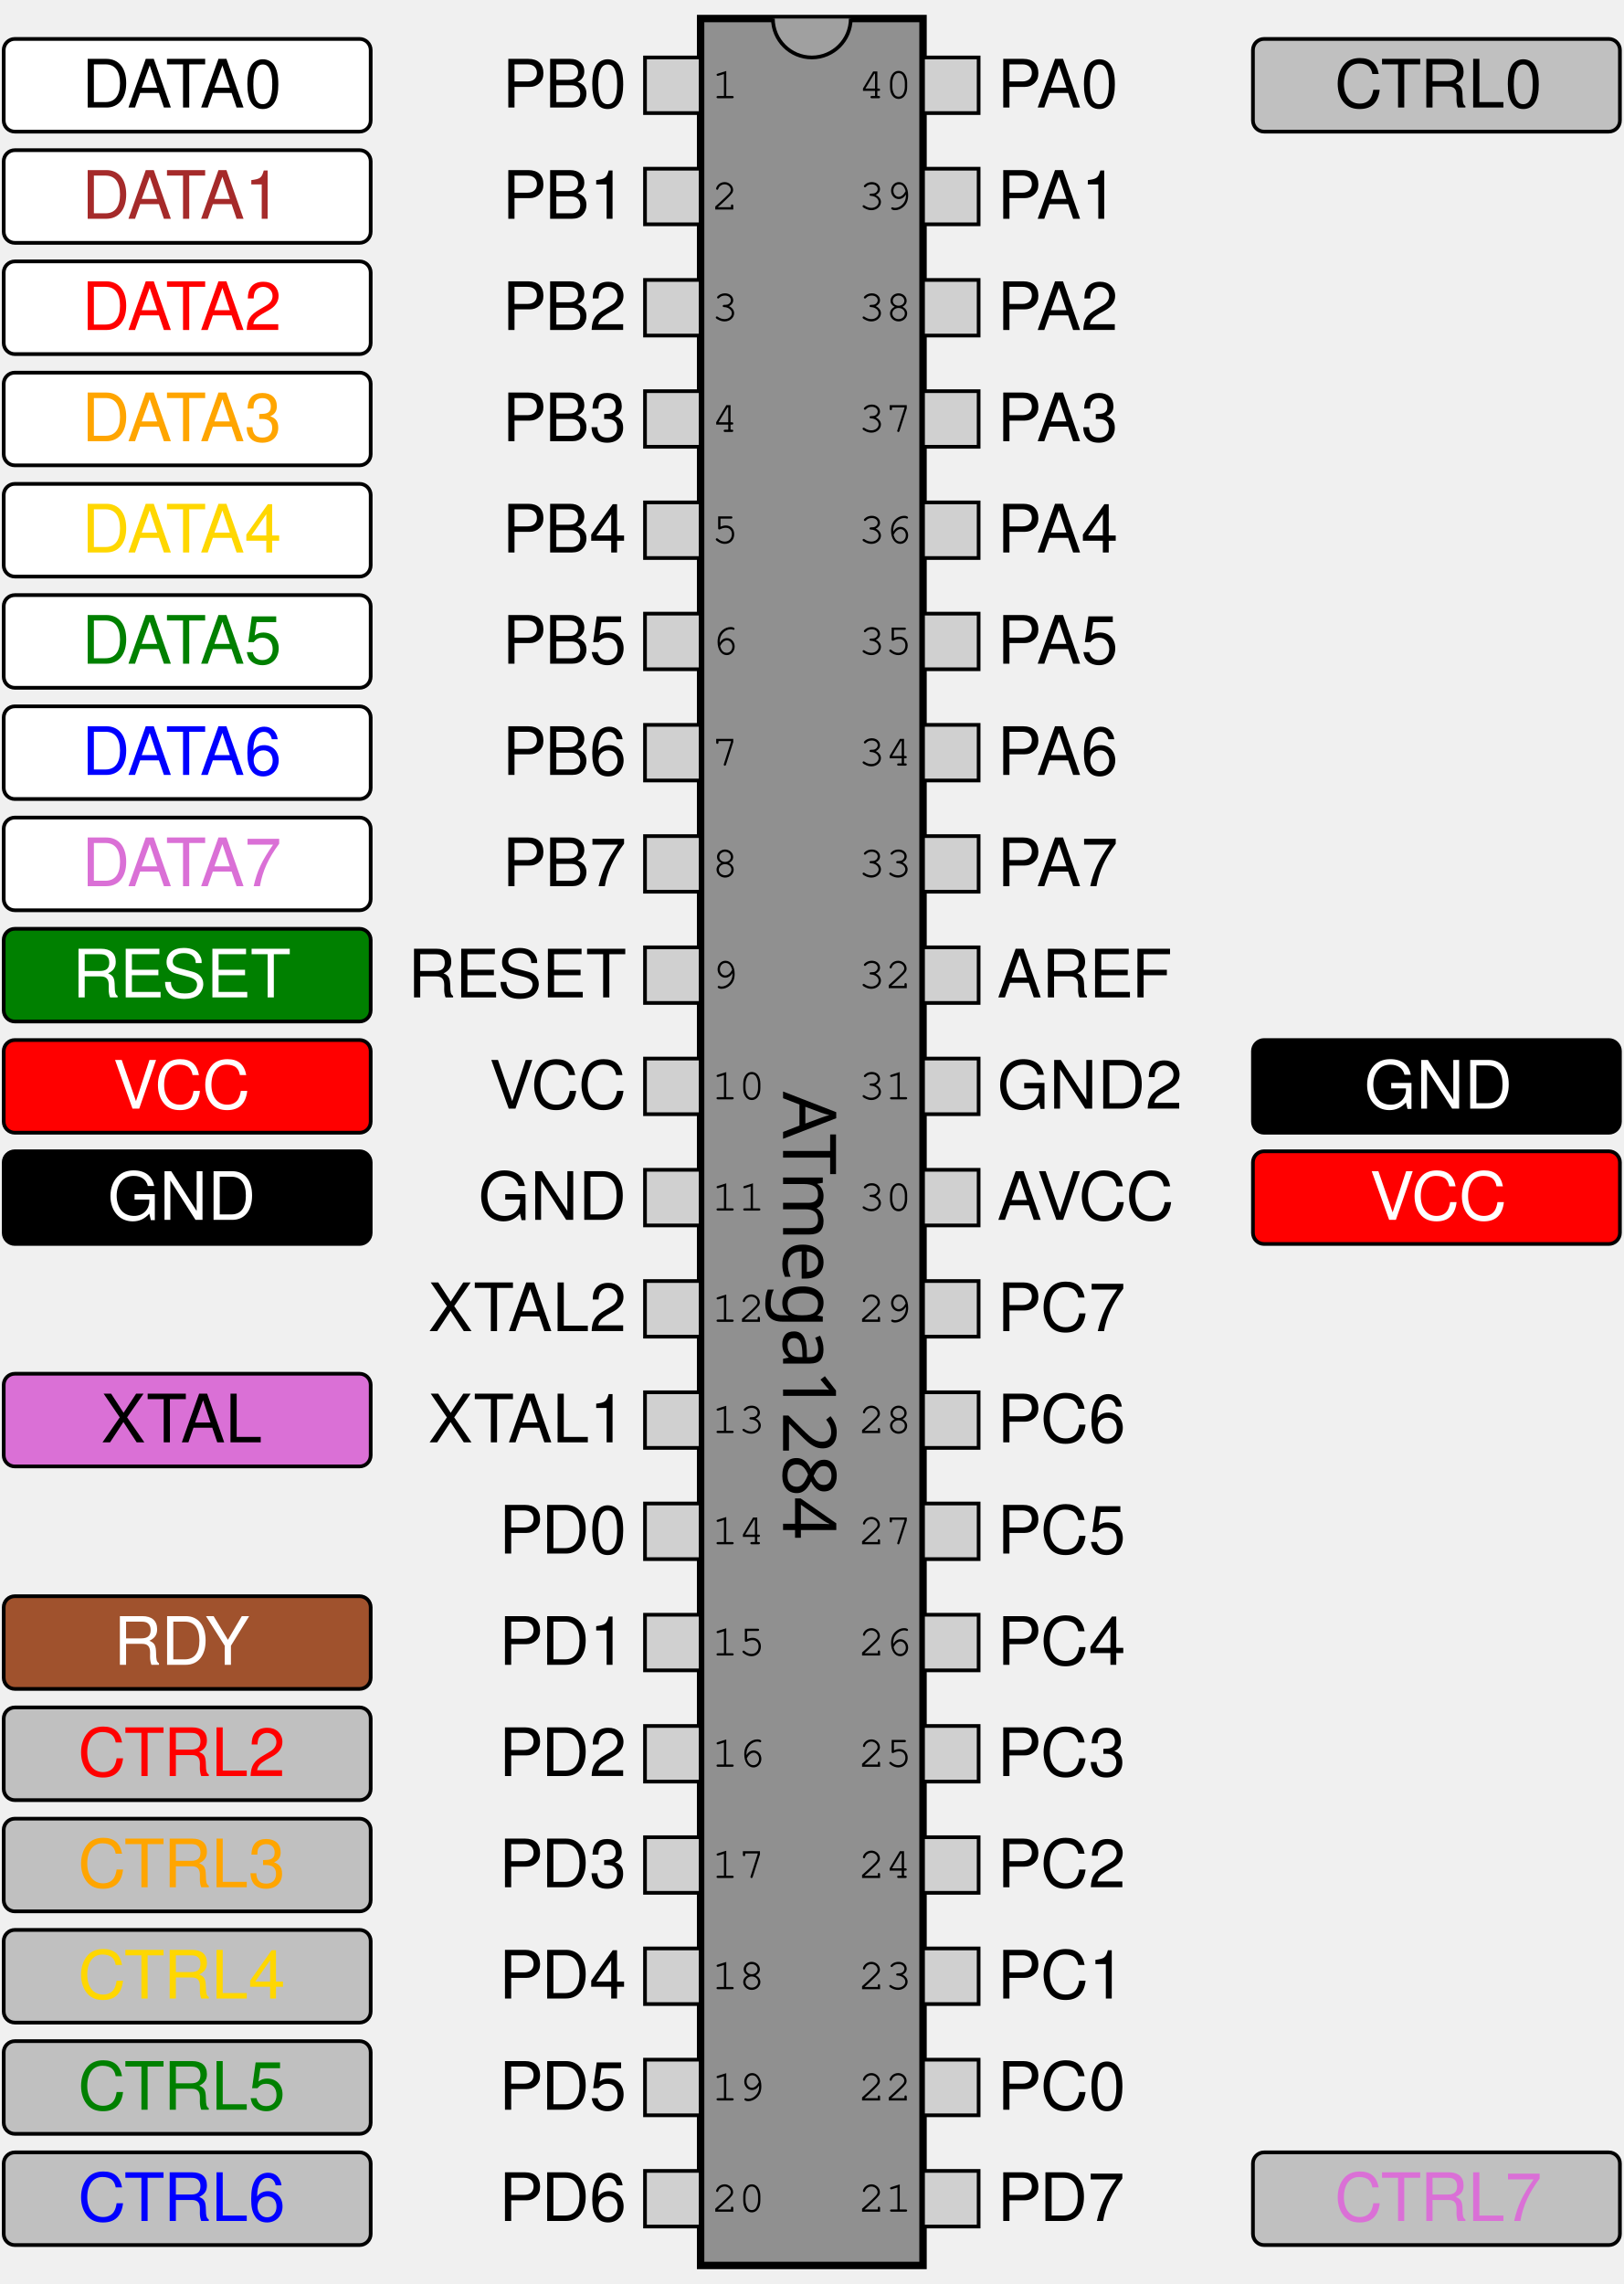
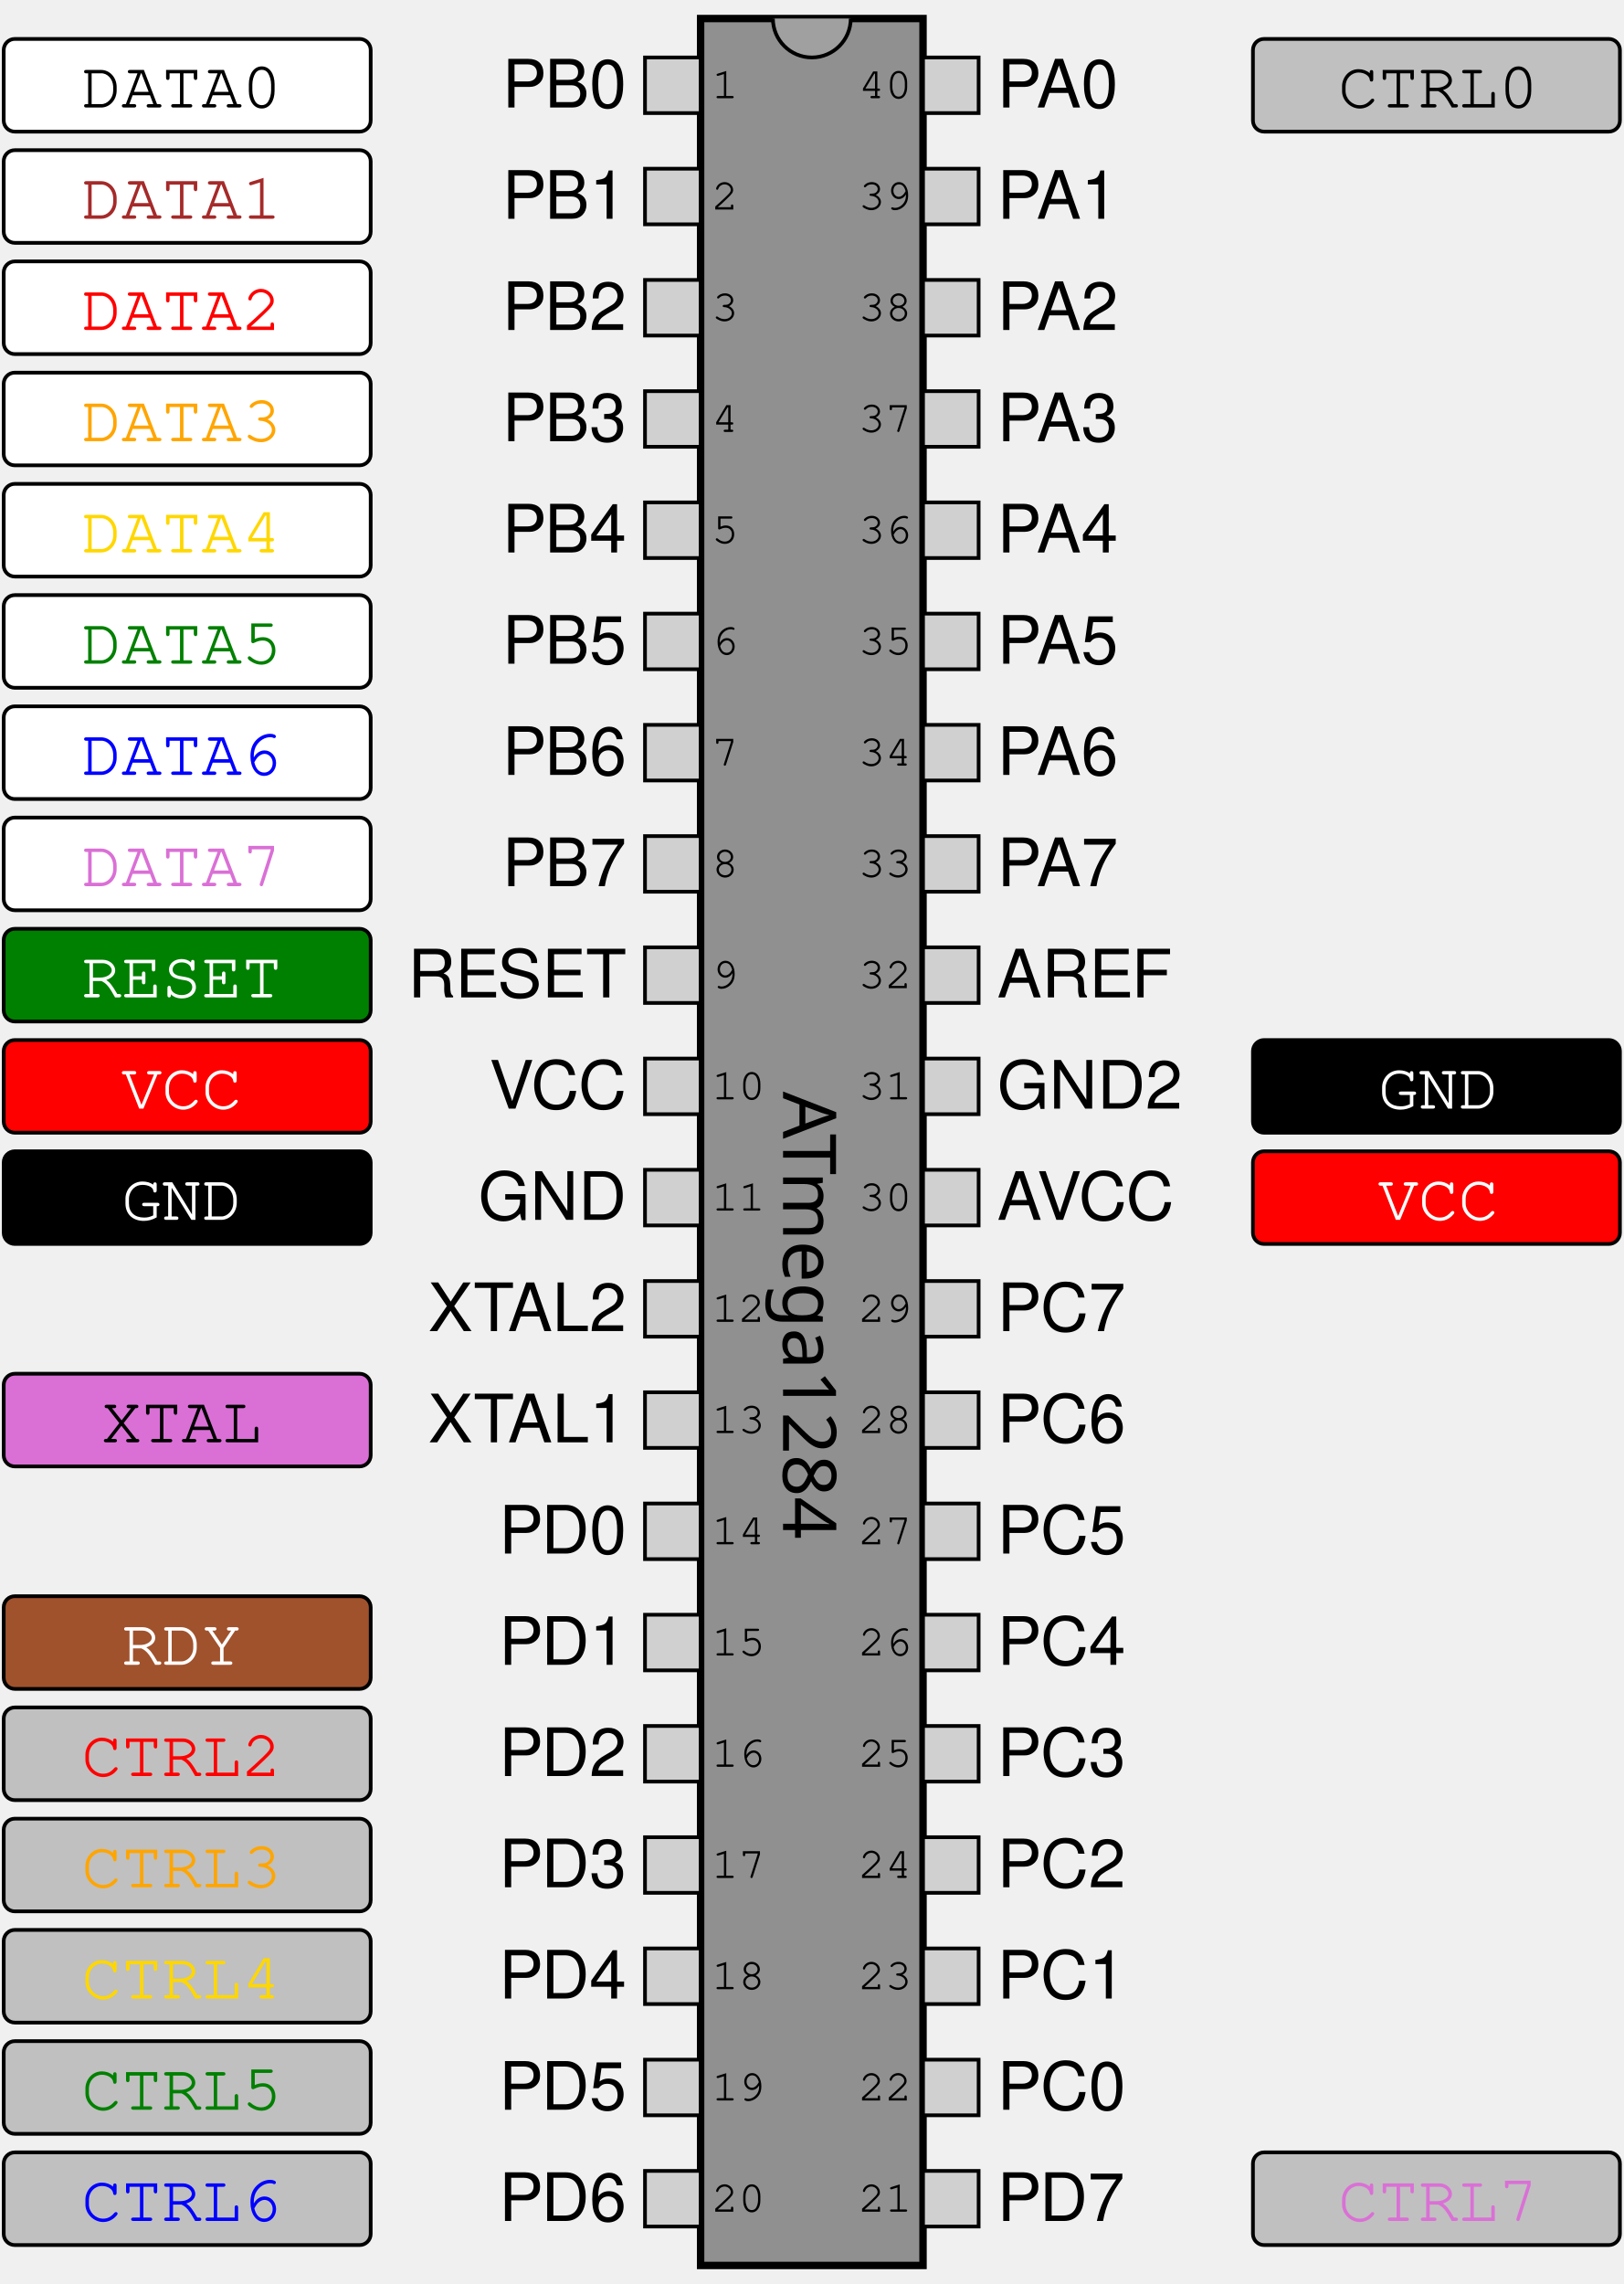
<svg xmlns="http://www.w3.org/2000/svg" version="1.1" viewBox="0 0 438.0 616.0">
  <defs>
    <style type="text/css">
     .ic       { fill:#909090; stroke:#000000; stroke-width:2.0 }
     .notch    { fill:#a0a0a0; stroke:#000000; stroke-width:1.0 }
     .pin      { fill:#d0d0d0; stroke:#000000; stroke-width:1.0 }
     .callout  { fill:none; stroke-width:3.0; stroke-linecap:round }
     .calloutb { stroke:white; fill:none;
                 stroke-width:5.0; stroke:opacity:75%; stroke-linecap:round }
     .pinno    { font-family:"Courier"; font-size:12px }
     .label    { font-family:"Helvetica"; font-size:18px }
-      .function { font-family:"Helvetica"; font-size:18px; text-anchor:middle }
+      .function { font-family:"Courier"; font-size:18px; text-anchor:middle }
     .title    { font-family:"Helvetica-Bold"; font-size:20px; text-anchor:middle; writing-mode:tb; alignment-baseline:central }
     .funbox   { stroke:black }
     
  </style>
  </defs>
  <rect class="ic" x="189.0" y="5" width="60.0" height="606.0" />
  <path class="notch" d="M208.5,5 a10.5,10.5 0 0,0 21,0" />
  <text class="title" x="219.0" y="308.0">
    ATmega1284
  </text>
  <rect class="pin" x="174.0" y="15.5" width="15.0" height="15.0" />
  <text class="label" x="169.0" y="29.0" text-anchor="end">
    PB0
  </text>
  <text class="pinno" x="192.0" y="26.5">
    1
  </text>
  <rect class="funbox" x="1" y="10.5" width="99" height="25.0" rx="3" style="fill:white" />
  <text class="function" x="49" y="29.0" style="fill:black">
    DATA0
  </text>
  <rect class="pin" x="174.0" y="45.5" width="15.0" height="15.0" />
  <text class="label" x="169.0" y="59.0" text-anchor="end">
    PB1
  </text>
  <text class="pinno" x="192.0" y="56.5">
    2
  </text>
  <rect class="funbox" x="1" y="40.5" width="99" height="25.0" rx="3" style="fill:white" />
  <text class="function" x="49" y="59.0" style="fill:brown">
    DATA1
  </text>
  <rect class="pin" x="174.0" y="75.5" width="15.0" height="15.0" />
  <text class="label" x="169.0" y="89.0" text-anchor="end">
    PB2
  </text>
  <text class="pinno" x="192.0" y="86.5">
    3
  </text>
  <rect class="funbox" x="1" y="70.5" width="99" height="25.0" rx="3" style="fill:white" />
  <text class="function" x="49" y="89.0" style="fill:red">
    DATA2
  </text>
  <rect class="pin" x="174.0" y="105.5" width="15.0" height="15.0" />
  <text class="label" x="169.0" y="119.0" text-anchor="end">
    PB3
  </text>
  <text class="pinno" x="192.0" y="116.5">
    4
  </text>
  <rect class="funbox" x="1" y="100.5" width="99" height="25.0" rx="3" style="fill:white" />
  <text class="function" x="49" y="119.0" style="fill:orange">
    DATA3
  </text>
  <rect class="pin" x="174.0" y="135.5" width="15.0" height="15.0" />
  <text class="label" x="169.0" y="149.0" text-anchor="end">
    PB4
  </text>
  <text class="pinno" x="192.0" y="146.5">
    5
  </text>
  <rect class="funbox" x="1" y="130.5" width="99" height="25.0" rx="3" style="fill:white" />
  <text class="function" x="49" y="149.0" style="fill:gold">
    DATA4
  </text>
  <rect class="pin" x="174.0" y="165.5" width="15.0" height="15.0" />
  <text class="label" x="169.0" y="179.0" text-anchor="end">
    PB5
  </text>
  <text class="pinno" x="192.0" y="176.5">
    6
  </text>
  <rect class="funbox" x="1" y="160.5" width="99" height="25.0" rx="3" style="fill:white" />
  <text class="function" x="49" y="179.0" style="fill:green">
    DATA5
  </text>
  <rect class="pin" x="174.0" y="195.5" width="15.0" height="15.0" />
  <text class="label" x="169.0" y="209.0" text-anchor="end">
    PB6
  </text>
  <text class="pinno" x="192.0" y="206.5">
    7
  </text>
  <rect class="funbox" x="1" y="190.5" width="99" height="25.0" rx="3" style="fill:white" />
  <text class="function" x="49" y="209.0" style="fill:blue">
    DATA6
  </text>
  <rect class="pin" x="174.0" y="225.5" width="15.0" height="15.0" />
  <text class="label" x="169.0" y="239.0" text-anchor="end">
    PB7
  </text>
  <text class="pinno" x="192.0" y="236.5">
    8
  </text>
  <rect class="funbox" x="1" y="220.5" width="99" height="25.0" rx="3" style="fill:white" />
  <text class="function" x="49" y="239.0" style="fill:orchid">
    DATA7
  </text>
  <rect class="pin" x="174.0" y="255.5" width="15.0" height="15.0" />
  <text class="label" x="169.0" y="269.0" text-anchor="end">
    RESET
  </text>
  <text class="pinno" x="192.0" y="266.5">
    9
  </text>
  <rect class="funbox" x="1" y="250.5" width="99" height="25.0" rx="3" style="fill:green" />
  <text class="function" x="49" y="269.0" style="fill:white">
    RESET
  </text>
  <rect class="pin" x="174.0" y="285.5" width="15.0" height="15.0" />
  <text class="label" x="169.0" y="299.0" text-anchor="end">
    VCC
  </text>
  <text class="pinno" x="192.0" y="296.5">
    10
  </text>
  <rect class="funbox" x="1" y="280.5" width="99" height="25.0" rx="3" style="fill:red" />
  <text class="function" x="49" y="299.0" style="fill:white">
    VCC
  </text>
  <rect class="pin" x="174.0" y="315.5" width="15.0" height="15.0" />
  <text class="label" x="169.0" y="329.0" text-anchor="end">
    GND
  </text>
  <text class="pinno" x="192.0" y="326.5">
    11
  </text>
  <rect class="funbox" x="1" y="310.5" width="99" height="25.0" rx="3" style="fill:black" />
  <text class="function" x="49" y="329.0" style="fill:white">
    GND
  </text>
  <rect class="pin" x="174.0" y="345.5" width="15.0" height="15.0" />
  <text class="label" x="169.0" y="359.0" text-anchor="end">
    XTAL2
  </text>
  <text class="pinno" x="192.0" y="356.5">
    12
  </text>
  <rect class="pin" x="174.0" y="375.5" width="15.0" height="15.0" />
  <text class="label" x="169.0" y="389.0" text-anchor="end">
    XTAL1
  </text>
  <text class="pinno" x="192.0" y="386.5">
    13
  </text>
  <rect class="funbox" x="1" y="370.5" width="99" height="25.0" rx="3" style="fill:orchid" />
  <text class="function" x="49" y="389.0" style="fill:black">
    XTAL
  </text>
  <rect class="pin" x="174.0" y="405.5" width="15.0" height="15.0" />
  <text class="label" x="169.0" y="419.0" text-anchor="end">
    PD0
  </text>
  <text class="pinno" x="192.0" y="416.5">
    14
  </text>
  <rect class="pin" x="174.0" y="435.5" width="15.0" height="15.0" />
  <text class="label" x="169.0" y="449.0" text-anchor="end">
    PD1
  </text>
  <text class="pinno" x="192.0" y="446.5">
    15
  </text>
  <rect class="funbox" x="1" y="430.5" width="99" height="25.0" rx="3" style="fill:sienna" />
  <text class="function" x="49" y="449.0" style="fill:white">
    RDY
  </text>
  <rect class="pin" x="174.0" y="465.5" width="15.0" height="15.0" />
  <text class="label" x="169.0" y="479.0" text-anchor="end">
    PD2
  </text>
  <text class="pinno" x="192.0" y="476.5">
    16
  </text>
  <rect class="funbox" x="1" y="460.5" width="99" height="25.0" rx="3" style="fill:silver" />
  <text class="function" x="49" y="479.0" style="fill:red">
    CTRL2
  </text>
  <rect class="pin" x="174.0" y="495.5" width="15.0" height="15.0" />
  <text class="label" x="169.0" y="509.0" text-anchor="end">
    PD3
  </text>
  <text class="pinno" x="192.0" y="506.5">
    17
  </text>
  <rect class="funbox" x="1" y="490.5" width="99" height="25.0" rx="3" style="fill:silver" />
  <text class="function" x="49" y="509.0" style="fill:orange">
    CTRL3
  </text>
  <rect class="pin" x="174.0" y="525.5" width="15.0" height="15.0" />
  <text class="label" x="169.0" y="539.0" text-anchor="end">
    PD4
  </text>
  <text class="pinno" x="192.0" y="536.5">
    18
  </text>
  <rect class="funbox" x="1" y="520.5" width="99" height="25.0" rx="3" style="fill:silver" />
  <text class="function" x="49" y="539.0" style="fill:gold">
    CTRL4
  </text>
  <rect class="pin" x="174.0" y="555.5" width="15.0" height="15.0" />
  <text class="label" x="169.0" y="569.0" text-anchor="end">
    PD5
  </text>
  <text class="pinno" x="192.0" y="566.5">
    19
  </text>
  <rect class="funbox" x="1" y="550.5" width="99" height="25.0" rx="3" style="fill:silver" />
  <text class="function" x="49" y="569.0" style="fill:green">
    CTRL5
  </text>
  <rect class="pin" x="174.0" y="585.5" width="15.0" height="15.0" />
  <text class="label" x="169.0" y="599.0" text-anchor="end">
    PD6
  </text>
  <text class="pinno" x="192.0" y="596.5">
    20
  </text>
  <rect class="funbox" x="1" y="580.5" width="99" height="25.0" rx="3" style="fill:silver" />
  <text class="function" x="49" y="599.0" style="fill:blue">
    CTRL6
  </text>
  <rect class="pin" x="249.0" y="585.5" width="15.0" height="15.0" />
  <text class="pinno" x="246.0" y="596.5" text-anchor="end">
    21
  </text>
  <text class="label" x="269.0" y="599.0">
    PD7
  </text>
  <rect class="funbox" x="338.0" y="580.5" width="99" height="25.0" rx="3" style="fill:silver" />
  <text class="function" x="388.0" y="599.0" style="fill:orchid">
    CTRL7
  </text>
  <rect class="pin" x="249.0" y="555.5" width="15.0" height="15.0" />
  <text class="pinno" x="246.0" y="566.5" text-anchor="end">
    22
  </text>
  <text class="label" x="269.0" y="569.0">
    PC0
  </text>
  <rect class="pin" x="249.0" y="525.5" width="15.0" height="15.0" />
  <text class="pinno" x="246.0" y="536.5" text-anchor="end">
    23
  </text>
  <text class="label" x="269.0" y="539.0">
    PC1
  </text>
  <rect class="pin" x="249.0" y="495.5" width="15.0" height="15.0" />
  <text class="pinno" x="246.0" y="506.5" text-anchor="end">
    24
  </text>
  <text class="label" x="269.0" y="509.0">
    PC2
  </text>
  <rect class="pin" x="249.0" y="465.5" width="15.0" height="15.0" />
  <text class="pinno" x="246.0" y="476.5" text-anchor="end">
    25
  </text>
  <text class="label" x="269.0" y="479.0">
    PC3
  </text>
  <rect class="pin" x="249.0" y="435.5" width="15.0" height="15.0" />
  <text class="pinno" x="246.0" y="446.5" text-anchor="end">
    26
  </text>
  <text class="label" x="269.0" y="449.0">
    PC4
  </text>
  <rect class="pin" x="249.0" y="405.5" width="15.0" height="15.0" />
  <text class="pinno" x="246.0" y="416.5" text-anchor="end">
    27
  </text>
  <text class="label" x="269.0" y="419.0">
    PC5
  </text>
  <rect class="pin" x="249.0" y="375.5" width="15.0" height="15.0" />
  <text class="pinno" x="246.0" y="386.5" text-anchor="end">
    28
  </text>
  <text class="label" x="269.0" y="389.0">
    PC6
  </text>
  <rect class="pin" x="249.0" y="345.5" width="15.0" height="15.0" />
  <text class="pinno" x="246.0" y="356.5" text-anchor="end">
    29
  </text>
  <text class="label" x="269.0" y="359.0">
    PC7
  </text>
  <rect class="pin" x="249.0" y="315.5" width="15.0" height="15.0" />
  <text class="pinno" x="246.0" y="326.5" text-anchor="end">
    30
  </text>
  <text class="label" x="269.0" y="329.0">
    AVCC
  </text>
  <rect class="funbox" x="338.0" y="310.5" width="99" height="25.0" rx="3" style="fill:red" />
  <text class="function" x="388.0" y="329.0" style="fill:white">
    VCC
  </text>
  <rect class="pin" x="249.0" y="285.5" width="15.0" height="15.0" />
  <text class="pinno" x="246.0" y="296.5" text-anchor="end">
    31
  </text>
  <text class="label" x="269.0" y="299.0">
    GND2
  </text>
  <rect class="funbox" x="338.0" y="280.5" width="99" height="25.0" rx="3" style="fill:black" />
  <text class="function" x="388.0" y="299.0" style="fill:white">
    GND
  </text>
  <rect class="pin" x="249.0" y="255.5" width="15.0" height="15.0" />
  <text class="pinno" x="246.0" y="266.5" text-anchor="end">
    32
  </text>
  <text class="label" x="269.0" y="269.0">
    AREF
  </text>
  <rect class="pin" x="249.0" y="225.5" width="15.0" height="15.0" />
  <text class="pinno" x="246.0" y="236.5" text-anchor="end">
    33
  </text>
  <text class="label" x="269.0" y="239.0">
    PA7
  </text>
  <rect class="pin" x="249.0" y="195.5" width="15.0" height="15.0" />
  <text class="pinno" x="246.0" y="206.5" text-anchor="end">
    34
  </text>
  <text class="label" x="269.0" y="209.0">
    PA6
  </text>
  <rect class="pin" x="249.0" y="165.5" width="15.0" height="15.0" />
  <text class="pinno" x="246.0" y="176.5" text-anchor="end">
    35
  </text>
  <text class="label" x="269.0" y="179.0">
    PA5
  </text>
  <rect class="pin" x="249.0" y="135.5" width="15.0" height="15.0" />
  <text class="pinno" x="246.0" y="146.5" text-anchor="end">
    36
  </text>
  <text class="label" x="269.0" y="149.0">
    PA4
  </text>
  <rect class="pin" x="249.0" y="105.5" width="15.0" height="15.0" />
  <text class="pinno" x="246.0" y="116.5" text-anchor="end">
    37
  </text>
  <text class="label" x="269.0" y="119.0">
    PA3
  </text>
  <rect class="pin" x="249.0" y="75.5" width="15.0" height="15.0" />
  <text class="pinno" x="246.0" y="86.5" text-anchor="end">
    38
  </text>
  <text class="label" x="269.0" y="89.0">
    PA2
  </text>
  <rect class="pin" x="249.0" y="45.5" width="15.0" height="15.0" />
  <text class="pinno" x="246.0" y="56.5" text-anchor="end">
    39
  </text>
  <text class="label" x="269.0" y="59.0">
    PA1
  </text>
  <rect class="pin" x="249.0" y="15.5" width="15.0" height="15.0" />
  <text class="pinno" x="246.0" y="26.5" text-anchor="end">
    40
  </text>
  <text class="label" x="269.0" y="29.0">
    PA0
  </text>
  <rect class="funbox" x="338.0" y="10.5" width="99" height="25.0" rx="3" style="fill:silver" />
  <text class="function" x="388.0" y="29.0" style="fill:black">
    CTRL0
  </text>
</svg>
